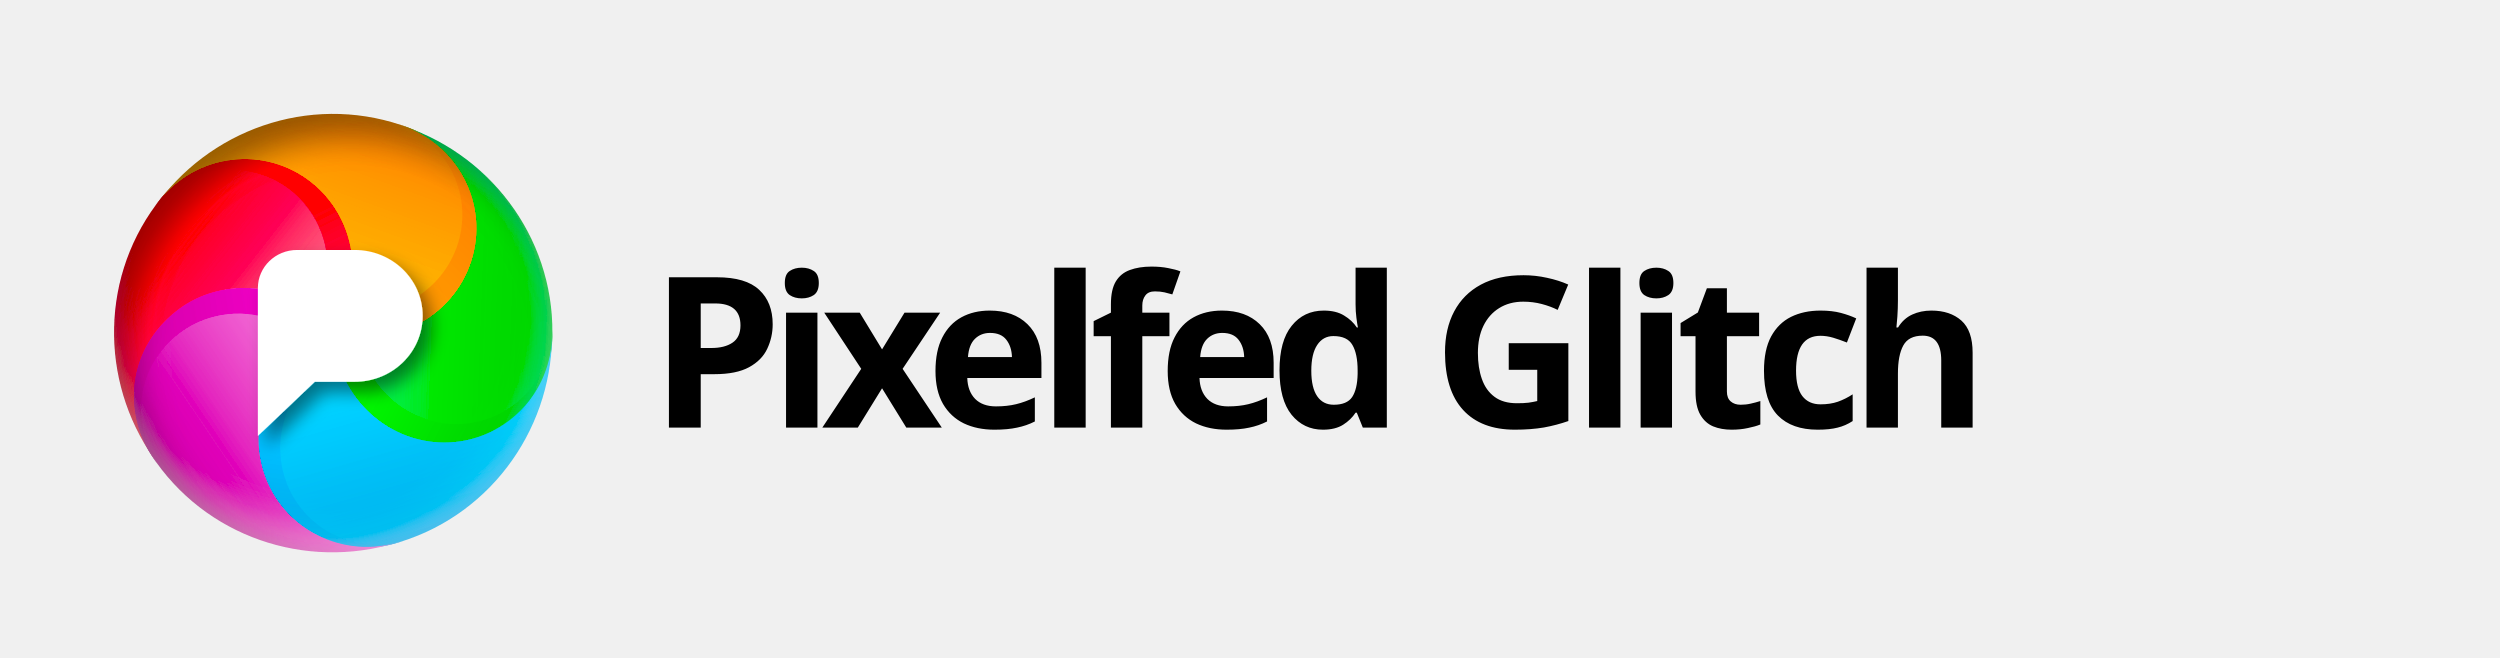
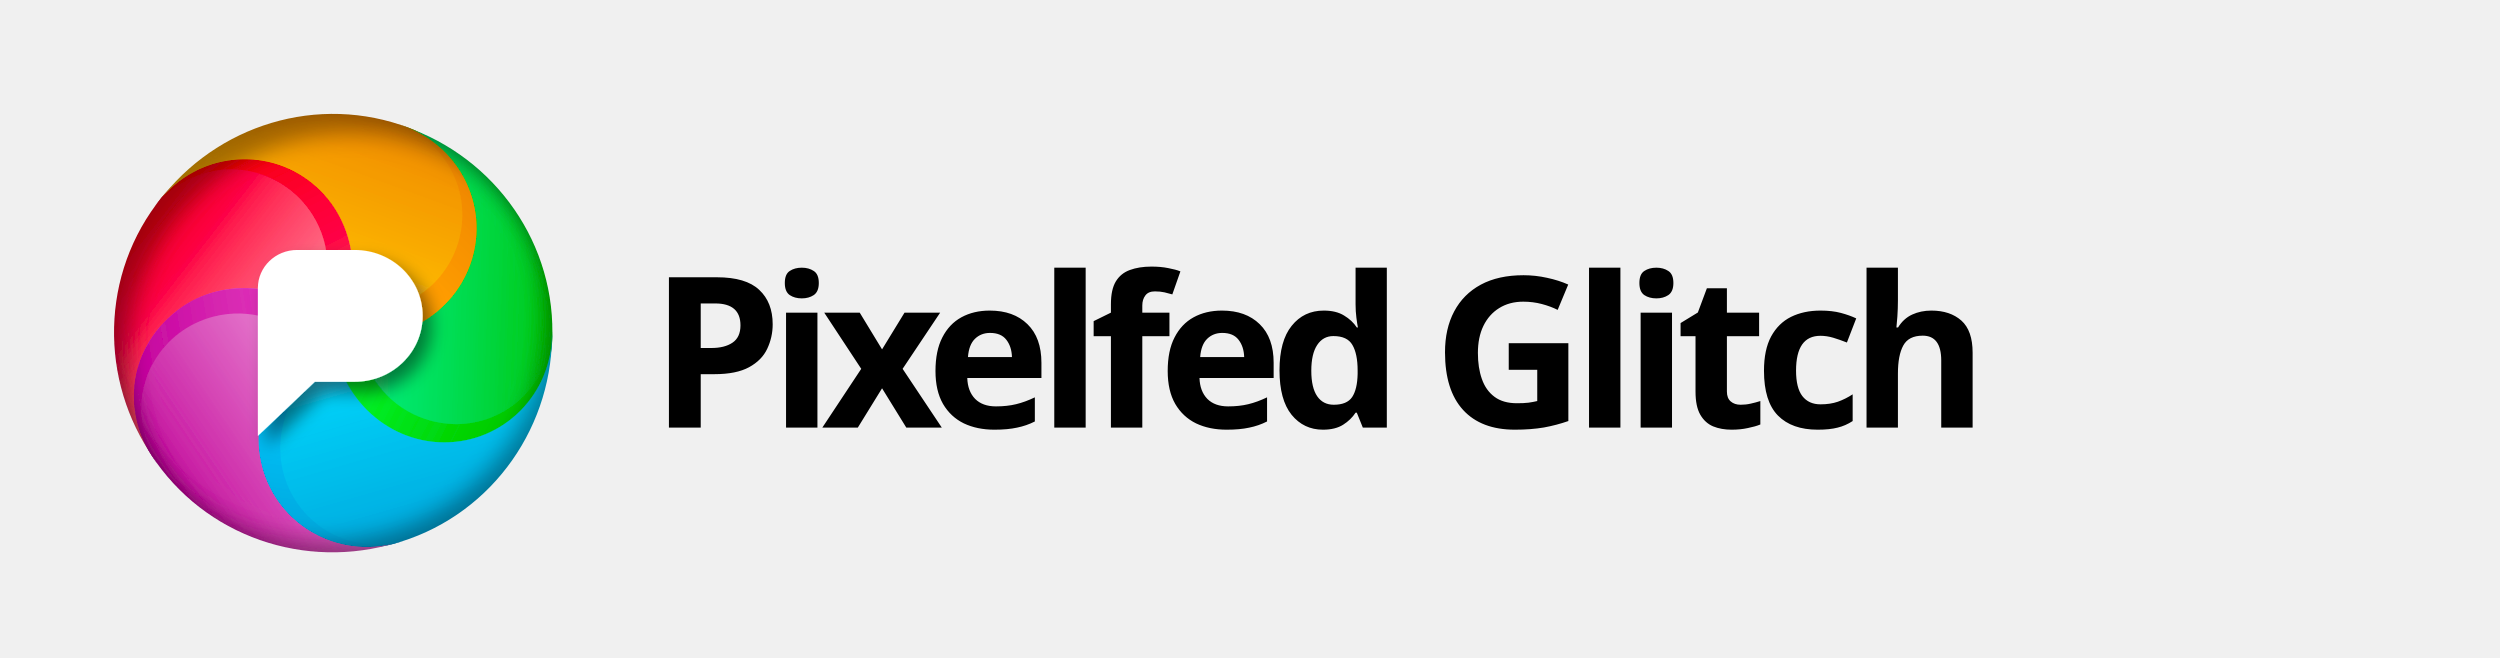
<svg xmlns="http://www.w3.org/2000/svg" xmlns:xlink="http://www.w3.org/1999/xlink" version="1.1" width="285" height="75">
  <defs>
    <path id="drop_shape" d="M 25,25 C 20.778,19.646 13.003,18.371 7.477,22.361 1.952,26.351 0.768,34.096 4.834,39.658 l 0.308,0.421 C -1.489,31.406 -1.815,19.241 4.795,10.326 l 0.118,-0.156 C 9.008,4.727 16.349,3.192 22.245,7.492 27.816,11.555 29.095,19.557 24.999,24.999 Z" />
    <path id="drop_seam" d="M 4.651,10.522 5.052,9.983 C 8.636,5.161 15.79,3.034 22.059,7.313 27.424,10.976 29.394,19.24 24.999,25.003 24.356,24.172 23.694,23.538 22.975,22.942 24.83,19.455 24.872,15.024 22.61,11.454 19.309,6.244 12.487,4.741 7.372,8.098 c -1.093,0.717 -2.054,1.542 -2.803,2.535 z" />
    <path id="center_logo_shape" d="m 22.886,30.523 h 4.545 c 4.281,0 7.752,-3.364 7.752,-7.513 0,-4.149 -3.471,-7.513 -7.752,-7.513 h -6.56 c -2.47,0 -4.472,1.941 -4.472,4.334 v 16.87 z" />
    <linearGradient id="drop_shape_red_gradient" gradientTransform="rotate(45 0.5 0.5)">
      <stop stop-color="#ea0d30" offset="0" />
      <stop stop-color="#fbafbb" offset="1" />
    </linearGradient>
    <linearGradient id="drop_seam_red_gradient" gradientTransform="rotate(60 0.5 0.5)">
      <stop stop-color="#ea0d30" offset="0" />
      <stop stop-color="#f54a65" offset="1" />
    </linearGradient>
    <linearGradient id="drop_shape_yellow_gradient" gradientTransform="rotate(45 0.5 0.5)">
      <stop stop-color="#e58d00" offset="0" />
      <stop stop-color="#ffd899" offset="1" />
    </linearGradient>
    <linearGradient id="drop_seam_yellow_gradient" gradientTransform="rotate(60 0.5 0.5)">
      <stop stop-color="#e58d00" offset="0" />
      <stop stop-color="#ffaf2e" offset="1" />
    </linearGradient>
    <linearGradient id="drop_shape_green_gradient" gradientTransform="rotate(45 0.5 0.5)">
      <stop stop-color="#0bc346" offset="0" />
      <stop stop-color="#89f8ac" offset="1" />
    </linearGradient>
    <linearGradient id="drop_seam_green_gradient" gradientTransform="rotate(60 0.5 0.5)">
      <stop stop-color="#0bc346" offset="0" />
      <stop stop-color="#23f365" offset="1" />
    </linearGradient>
    <linearGradient id="drop_shape_blue_gradient" gradientTransform="rotate(45 0.5 0.5)">
      <stop stop-color="#00a6d4" offset="0" />
      <stop stop-color="#88e5ff" offset="1" />
    </linearGradient>
    <linearGradient id="drop_seam_blue_gradient" gradientTransform="rotate(60 0.5 0.5)">
      <stop stop-color="#00a6d4" offset="0" />
      <stop stop-color="#1dceff" offset="1" />
    </linearGradient>
    <linearGradient id="drop_shape_purple_gradient" gradientTransform="rotate(45 0.5 0.5)">
      <stop stop-color="#b92896" offset="0" />
      <stop stop-color="#eca8dc" offset="1" />
    </linearGradient>
    <linearGradient id="drop_seam_purple_gradient" gradientTransform="rotate(60 0.5 0.5)">
      <stop stop-color="#b92896" offset="0" />
      <stop stop-color="#d94fb8" offset="1" />
    </linearGradient>
    <filter id="outset_shadow" x="-2" y="-2" width="4" height="4">
      <feFlood flood-color="#0007" />
      <feComposite operator="in" in2="SourceAlpha" in="shadowOffset" />
      <feGaussianBlur stdDeviation="1" />
      <feOffset result="shadowOffset" in="shadowOffset" dx="1" dy="1.2" />
-       <feComposite operator="out" in2="SourceGraphic" in="shadowOffset" />
      <feComposite operator="over" in2="shadowOffset" in="SourceGraphic" />
    </filter>
    <filter id="inset_shadow">
-       <feFlood flood-color="#0007" />
+       <feFlood flood-color="#0009" />
      <feComposite operator="out" in2="SourceAlpha" in="shadowOffset" />
-       <feGaussianBlur stdDeviation="2" />
+       <feGaussianBlur stdDeviation="1.2" />
      <feOffset result="shadowOffset" in="shadowOffset" dx="2" dy="2.4" />
-       <feFlood flood-color="#fff3" />
+       <feFlood flood-color="#0009" />
      <feComposite operator="out" in2="SourceAlpha" in="lightOffset" />
-       <feGaussianBlur stdDeviation="2" />
-       <feOffset result="lightOffset" in="lightOffset" dx="-2" dy="-2.4" />
+       <feGaussianBlur stdDeviation="1.2" />
+       <feOffset result="lightOffset" in="lightOffset" dx="-1" dy="-1.4" />
      <feComposite operator="atop" in2="SourceGraphic" in="shadowOffset" />
-       <feComposite operator="atop" in2="result" in="shadowOffset" />
      <feComposite operator="atop" in2="result" in="lightOffset" />
-       <feColorMatrix type="saturate" in="result" values="1.5" />
+       <feColorMatrix type="saturate" in="result" values="1.2" />
    </filter>
  </defs>
  <g id="logo" transform="translate(13,13)">
    <g id="wheel_filter" filter="url(#inset_shadow)">
      <g id="wheel">
        <g id="drop_red" transform="rotate(0,25,25)">
          <use id="drop_shape_red" xlink:href="#drop_shape" fill="url(#drop_shape_red_gradient)" />
          <use id="drop_seam_red" xlink:href="#drop_seam" fill="url(#drop_seam_red_gradient)" />
        </g>
        <g id="drop_yellow" transform="rotate(72,25,25)">
          <use id="drop_shape_yellow" xlink:href="#drop_shape" fill="url(#drop_shape_yellow_gradient)" />
          <use id="drop_seam_yellow" xlink:href="#drop_seam" fill="url(#drop_seam_yellow_gradient)" />
        </g>
        <g id="drop_green" transform="rotate(144,25,25)">
          <use id="drop_shape_green" xlink:href="#drop_shape" fill="url(#drop_shape_green_gradient)" />
          <use id="drop_seam_green" xlink:href="#drop_seam" fill="url(#drop_seam_green_gradient)" />
        </g>
        <g id="drop_blue" transform="rotate(216,25,25)">
          <use id="drop_shape_blue" xlink:href="#drop_shape" fill="url(#drop_shape_blue_gradient)" />
          <use id="drop_seam_blue" xlink:href="#drop_seam" fill="url(#drop_seam_blue_gradient)" />
        </g>
        <g id="drop_purple" transform="rotate(288,25,25)">
          <use id="drop_shape_purple" xlink:href="#drop_shape" fill="url(#drop_shape_purple_gradient)" />
          <use id="drop_seam_purple" xlink:href="#drop_seam" fill="url(#drop_seam_purple_gradient)" />
        </g>
      </g>
    </g>
    <g id="center_logo">
      <use id="center_logo_use" xlink:href="#center_logo_shape" style="fill:#ffffff;filter:url(#outset_shadow)" />
    </g>
  </g>
  <text id="brand_name" y="65%" x="26%" text-anchor="right" letter-spacing="-.06em" font-family="'Josefin Sans', sans-serif" font-variant="normal" font-weight="700" font-stretch="normal" font-size="2em" fill="#000000" fill-opacity="1" stroke="none">
      Pixelfed Glitch
  </text>
</svg>
